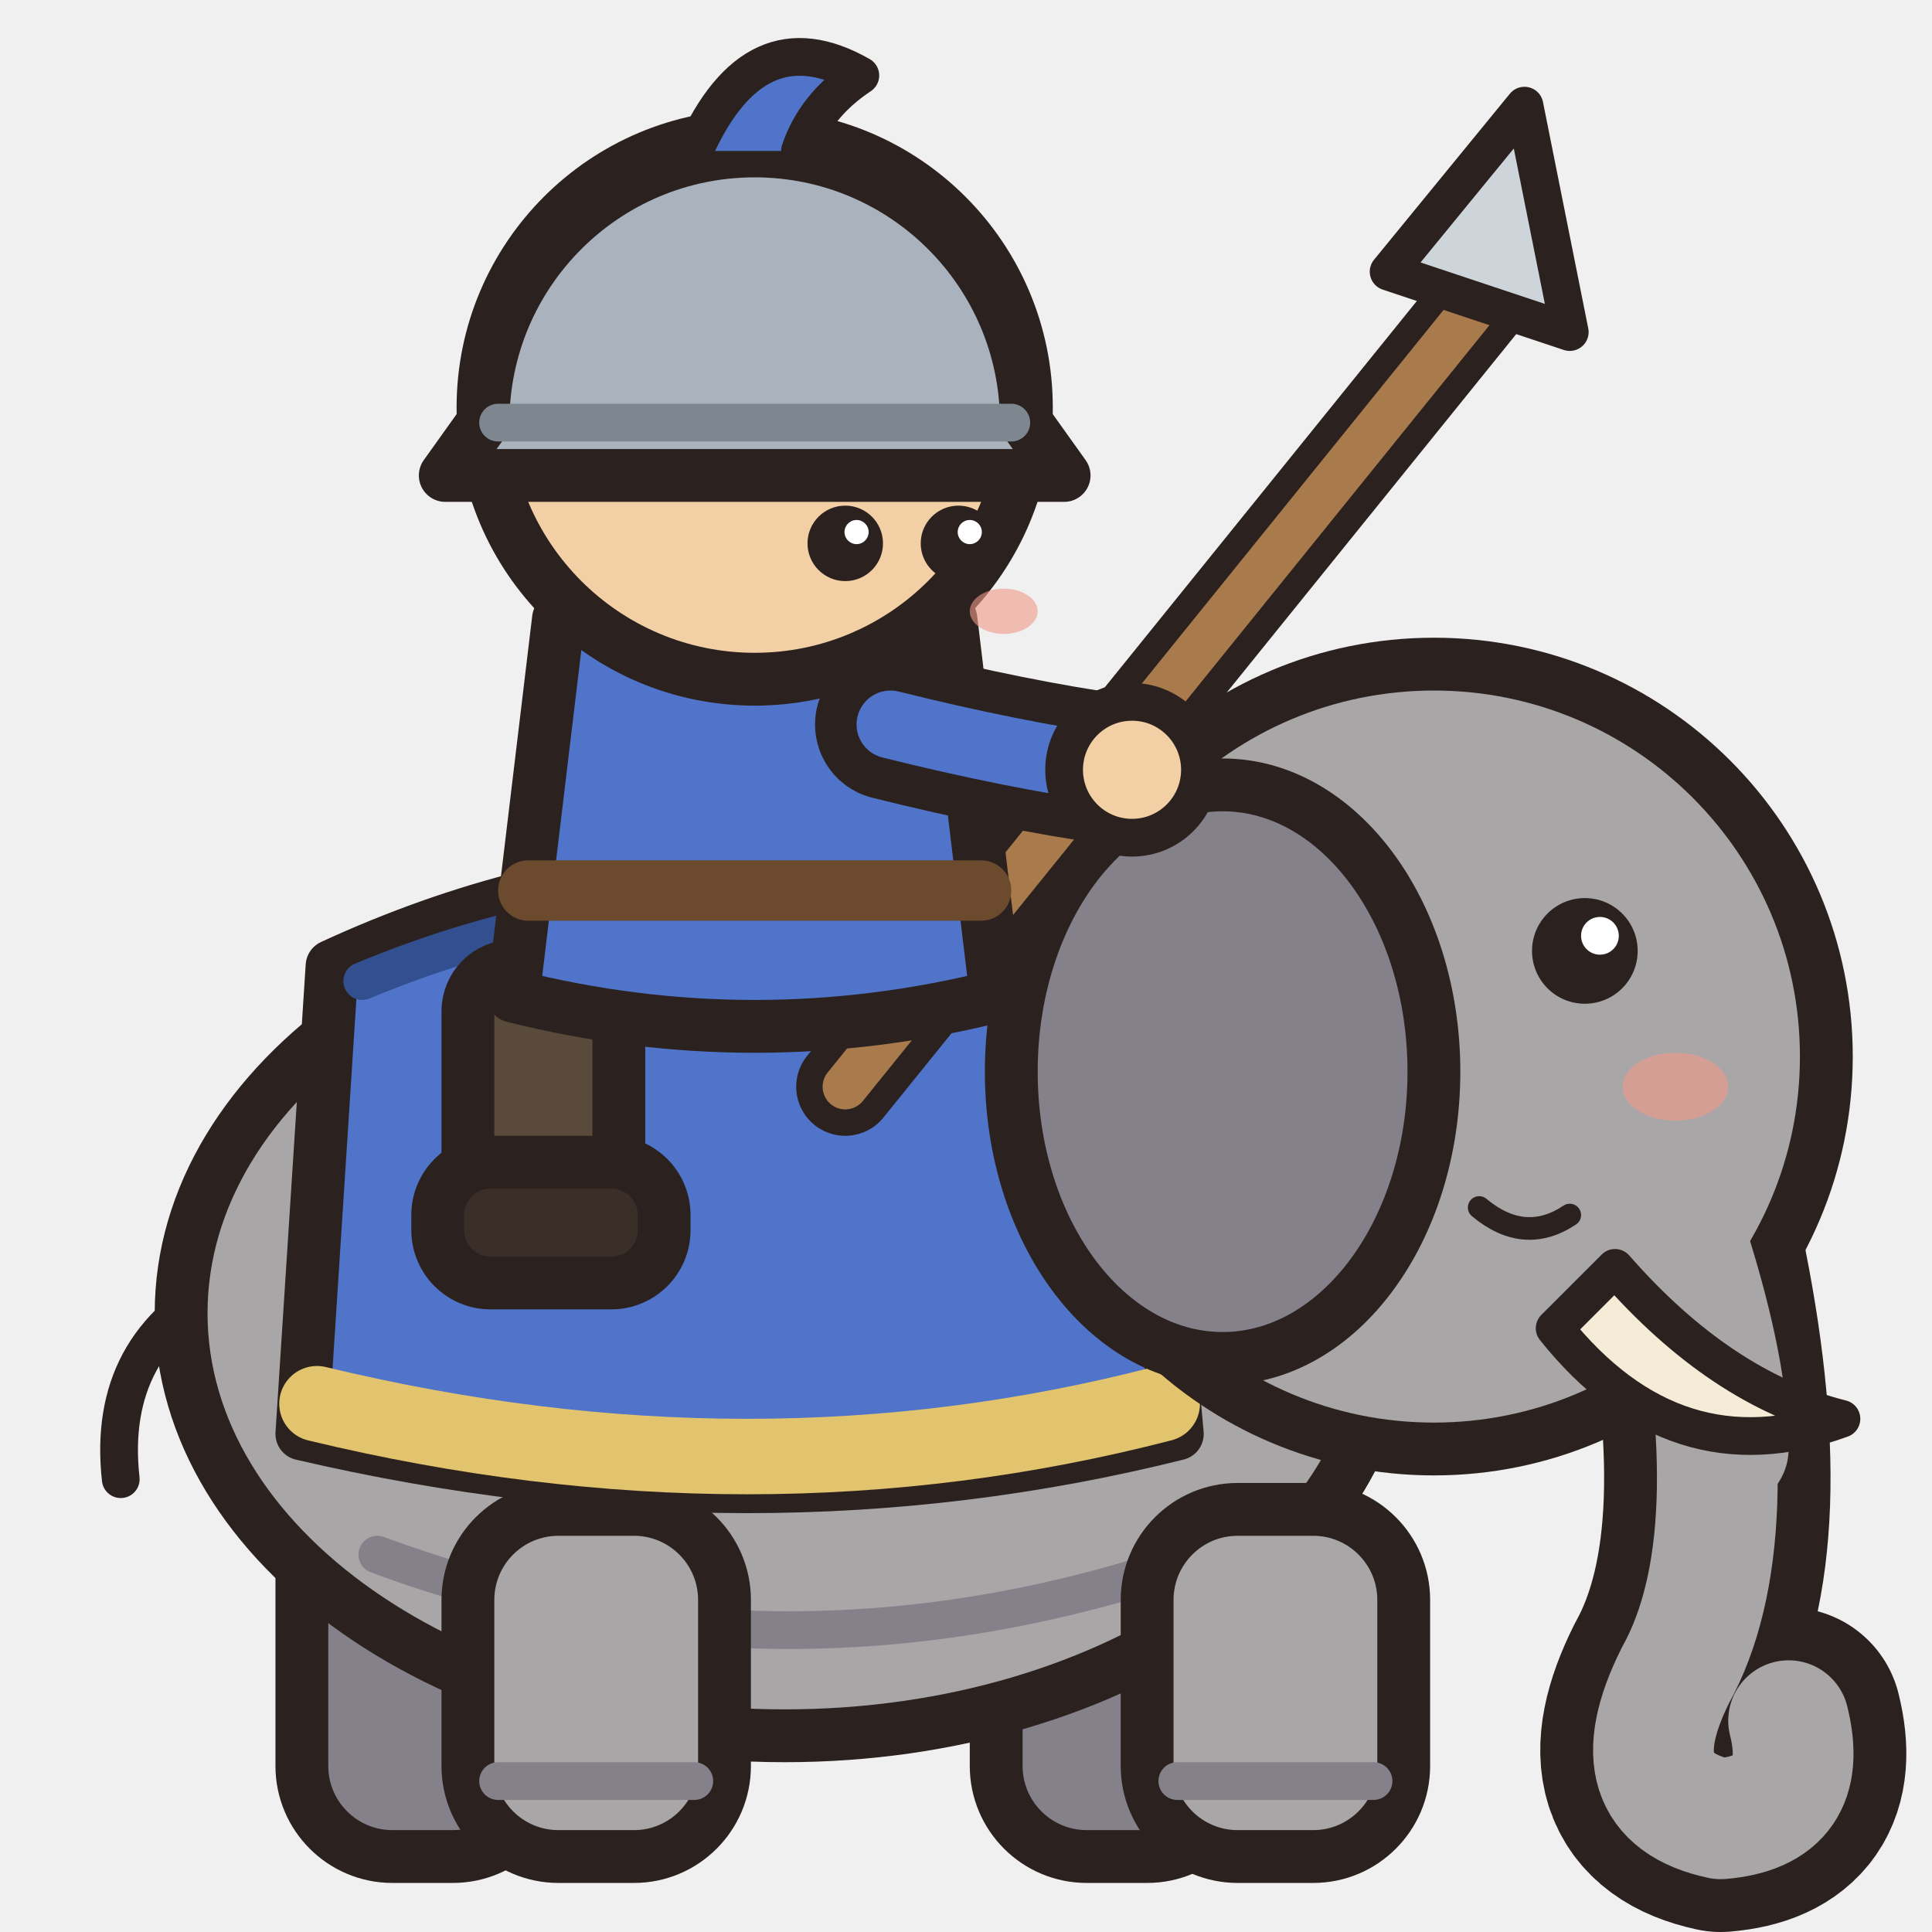
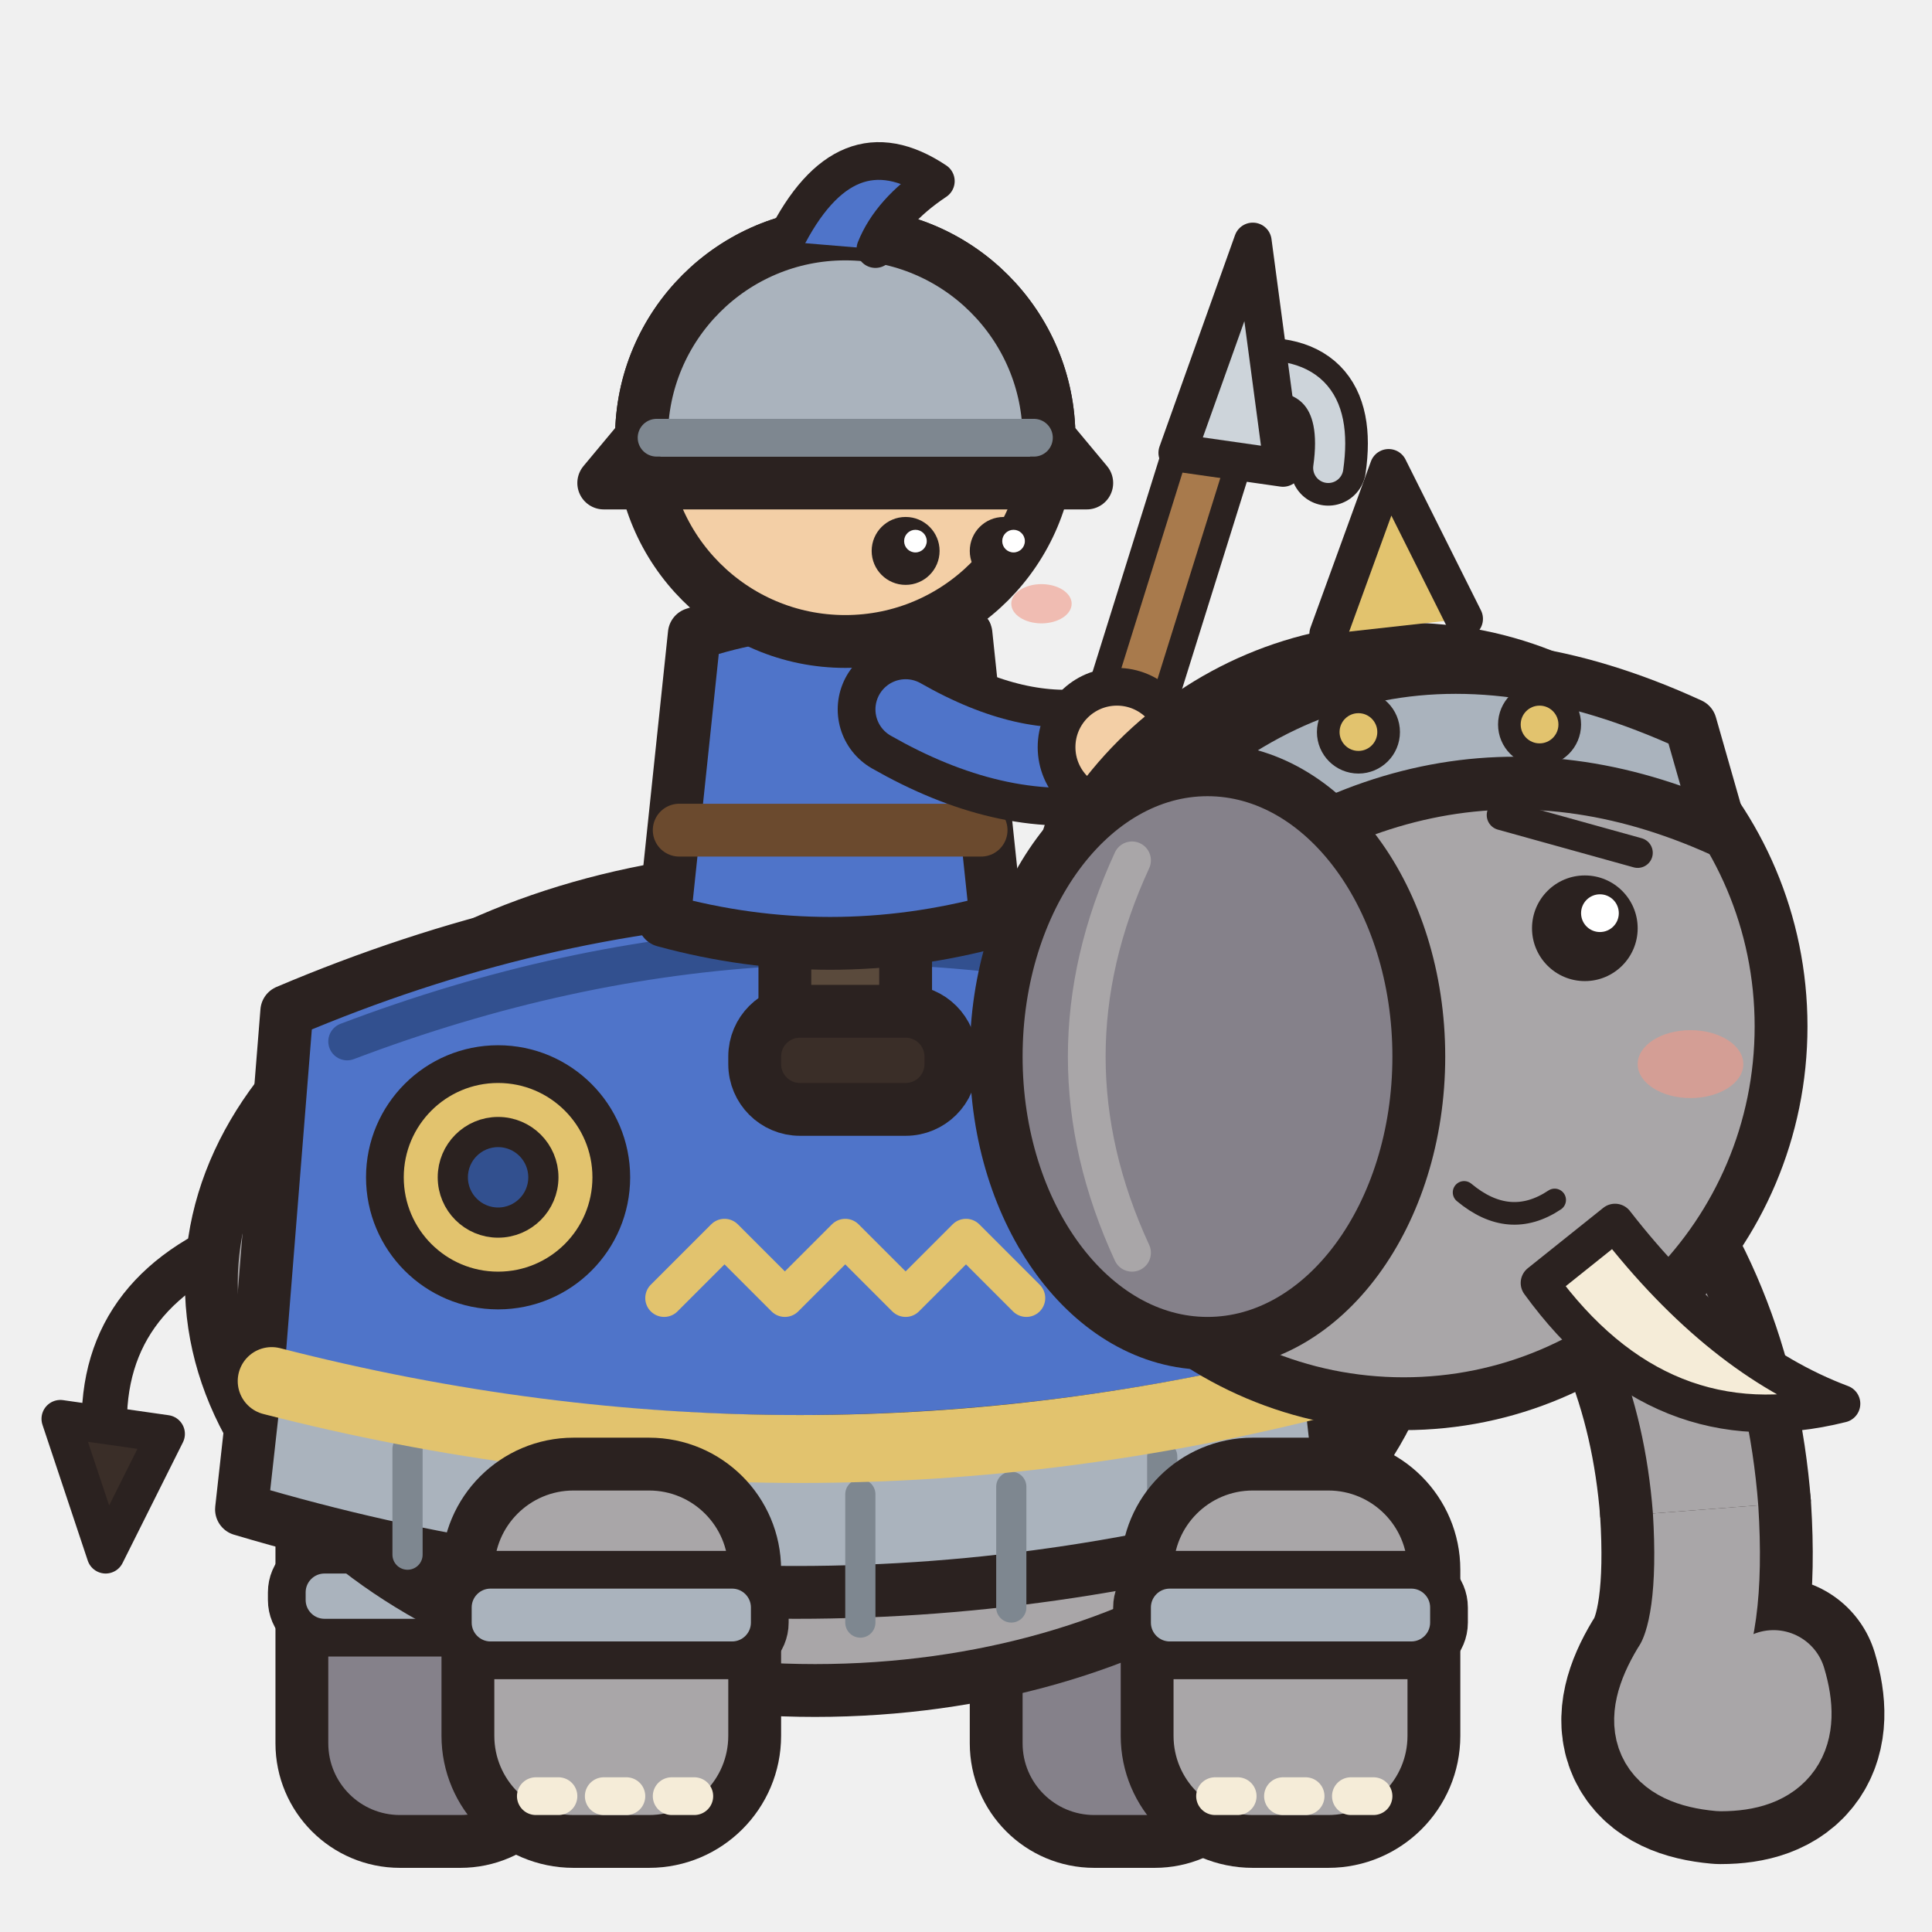
<svg xmlns="http://www.w3.org/2000/svg" viewBox="0 0 256 256" width="256" height="256">
  <g stroke="#2b2220" stroke-width="7" stroke-linejoin="round" stroke-linecap="round">
-     <path d="M30 170 Q14 178 16 196" fill="none" stroke-width="5" />
-     <rect x="40" y="196" width="32" height="50" rx="12" fill="#85818a" />
-     <rect x="132" y="196" width="32" height="50" rx="12" fill="#85818a" />
-     <ellipse cx="104" cy="174" rx="80" ry="56" fill="#a9a6a8" />
-     <path d="M50 206 Q104 226 160 206" fill="none" stroke="#85818a" stroke-width="5" />
-     <rect x="62" y="200" width="34" height="46" rx="12" fill="#a9a6a8" />
-     <rect x="152" y="200" width="34" height="46" rx="12" fill="#a9a6a8" />
-     <path d="M66 236 L92 236 M156 236 L182 236" stroke="#85818a" stroke-width="5" />
-     <path d="M44 128 Q96 104 150 124 L156 190 Q100 204 40 190 Z" fill="#4f74c9" />
-     <path d="M42 186 Q100 200 154 186" fill="none" stroke="#e2c36e" stroke-width="10" />
-     <path d="M48 130 Q96 110 146 128" fill="none" stroke="#32508f" stroke-width="5" />
-     <path d="M224 166 Q232 204 222 222 Q214 238 228 241 Q240 240 237 228" fill="none" stroke="#2b2220" stroke-width="30" />
-     <path d="M224 166 Q232 204 222 222 Q214 238 228 241 Q240 240 237 228" fill="none" stroke="#a9a6a8" stroke-width="16" />
-     <circle cx="190" cy="140" r="52" fill="#a9a6a8" />
-     <path d="M224 166 Q229 182 229 192" fill="none" stroke="#a9a6a8" stroke-width="16" />
-     <ellipse cx="162" cy="142" rx="28" ry="38" fill="#85818a" />
-     <path d="M206 176 Q222 196 244 188 Q228 184 214 168 Z" fill="#f5ecd8" stroke-width="5" />
-     <line x1="112" y1="144" x2="196" y2="40" stroke="#2b2220" stroke-width="13" />
-     <line x1="112" y1="144" x2="196" y2="40" stroke="#a87a4c" stroke-width="6" />
-     <path d="M202 14 L208 44 L184 36 Z" fill="#cdd4da" stroke-width="5" />
-     <rect x="62" y="128" width="20" height="38" rx="6" fill="#5a4a3c" />
-     <rect x="58" y="154" width="30" height="16" rx="7" fill="#3a2e28" />
-     <path d="M74 82 Q100 74 126 82 L132 132 Q100 140 68 132 Z" fill="#4f74c9" />
-     <path d="M70 118 L130 118" stroke="#6b4a2e" stroke-width="8" />
-     <circle cx="100" cy="54" r="36" fill="#f3cfa6" />
-     <path d="M64 56 A36 36 0 0 1 136 56 L141 63 L59 63 Z" fill="#aab3bd" />
-     <path d="M66 56 L134 56" stroke="#7e8790" stroke-width="5" />
-     <path d="M92 20 Q100 2 114 10 Q108 14 106 20" fill="#4f74c9" stroke-width="5" />
-     <path d="M118 96 Q134 100 148 102" fill="none" stroke="#2b2220" stroke-width="20" />
-     <path d="M118 96 Q134 100 148 102" fill="none" stroke="#4f74c9" stroke-width="9" />
-     <circle cx="150" cy="102" r="9" fill="#f3cfa6" stroke-width="5" />
+     <path d="M32 164 Q12 172 14 192" fill="none" stroke-width="6" />
+     <path d="M8 188 L14 206 L22 190 Z" fill="#3a2e28" stroke-width="5" />
+     <rect x="40" y="188" width="34" height="56" rx="13" fill="#85818a" />
+     <rect x="38" y="206" width="38" height="11" rx="5" fill="#aab3bd" stroke-width="5" />
+     <rect x="132" y="188" width="34" height="56" rx="13" fill="#85818a" />
+     <rect x="130" y="206" width="38" height="11" rx="5" fill="#aab3bd" stroke-width="5" />
+     <ellipse cx="108" cy="170" rx="80" ry="54" fill="#a9a6a8" />
+     <path d="M38 134 Q104 106 170 128 L176 184 Q106 202 34 184 Z" fill="#4f74c9" />
+     <path d="M46 138 Q104 116 160 132" fill="none" stroke="#32508f" stroke-width="5" />
+     <circle cx="66" cy="156" r="15" fill="#e2c36e" stroke-width="5" />
+     <circle cx="66" cy="156" r="6" fill="#32508f" stroke-width="4" />
+     <path d="M88 172 L96 164 L104 172 L112 164 L120 172 L128 164 L136 172" fill="none" stroke="#e2c36e" stroke-width="5" />
+     <path d="M34 182 Q106 200 176 182 L178 200 Q106 222 32 200 Z" fill="#aab3bd" />
+     <path d="M54 192 L54 206 M74 196 L74 212 M94 198 L94 215 M114 198 L114 215 M134 197 L134 213 M154 193 L154 208" stroke="#7e8790" stroke-width="4" />
+     <path d="M36 183 Q106 201 176 183" fill="none" stroke="#e2c36e" stroke-width="9" />
+     <rect x="62" y="194" width="38" height="50" rx="14" fill="#a9a6a8" />
+     <rect x="60" y="208" width="42" height="12" rx="5" fill="#aab3bd" stroke-width="5" />
+     <path d="M71 238 L74 238 M80 238 L83 238 M89 238 L92 238" stroke="#f5ecd8" stroke-width="5" />
+     <rect x="152" y="194" width="38" height="50" rx="14" fill="#a9a6a8" />
+     <rect x="150" y="208" width="42" height="12" rx="5" fill="#aab3bd" stroke-width="5" />
+     <path d="M161 238 L164 238 M170 238 L173 238 M179 238 L182 238" stroke="#f5ecd8" stroke-width="5" />
+     <rect x="104" y="116" width="16" height="26" rx="5" fill="#5a4a3c" />
+     <rect x="100" y="134" width="26" height="13" rx="6" fill="#3a2e28" />
+     <path d="M92 84 Q110 78 128 84 L132 122 Q110 128 88 122 Z" fill="#4f74c9" />
+     <path d="M90 110 L130 110" stroke="#6b4a2e" stroke-width="7" />
+     <circle cx="112" cy="58" r="27" fill="#f3cfa6" />
+     <path d="M85 58 A27 27 0 0 1 139 58 L144 64 L80 64 Z" fill="#aab3bd" />
+     <path d="M87 58 L137 58" stroke="#7e8790" stroke-width="5" />
+     <path d="M104 32 Q112 16 124 24 Q118 28 116 33" fill="#4f74c9" stroke-width="5" />
+     <path d="M142 118 L162 54" stroke-width="12" />
+     <path d="M142 118 L162 54" stroke="#a87a4c" stroke-width="5" />
+     <path d="M164 50 Q178 48 176 62" fill="none" stroke-width="10" />
+     <path d="M164 50 Q178 48 176 62" fill="none" stroke="#cdd4da" stroke-width="4" />
+     <path d="M156 60 L166 32 L170 62 Z" fill="#cdd4da" stroke-width="5" />
+     <path d="M120 94 Q134 102 146 100" fill="none" stroke-width="18" />
+     <path d="M120 94 Q134 102 146 100" fill="none" stroke="#4f74c9" stroke-width="8" />
+     <circle cx="148" cy="99" r="8" fill="#f3cfa6" stroke-width="5" />
+     <path d="M226 200 Q227 216 223 222 Q217 232 228 233 Q238 233 235 223" fill="none" stroke-width="28" />
+     <path d="M226 200 Q227 216 223 222 Q217 232 228 233 Q238 233 235 223" fill="none" stroke="#a9a6a8" stroke-width="14" />
+     <path d="M208 156 Q224 174 226 200" fill="none" stroke-width="28" stroke-linecap="butt" />
+     <path d="M208 156 Q224 174 226 200" fill="none" stroke="#a9a6a8" stroke-width="14" stroke-linecap="butt" />
+     <circle cx="186" cy="136" r="50" fill="#a9a6a8" />
+     <path d="M144 116 Q176 74 224 96 L228 110 Q188 92 152 126 Z" fill="#aab3bd" />
+     <path d="M176 84 L184 62 L194 82" fill="#e2c36e" stroke-width="5" />
+     <circle cx="180" cy="97" r="4" fill="#e2c36e" stroke-width="3" />
+     <circle cx="204" cy="96" r="4" fill="#e2c36e" stroke-width="3" />
+     <path d="M204 170 Q220 192 244 186 Q228 180 214 162 Z" fill="#f5ecd8" stroke-width="5" />
+     <ellipse cx="160" cy="140" rx="28" ry="38" fill="#85818a" />
+     <path d="M150 114 Q138 140 150 166" fill="none" stroke="#a9a6a8" stroke-width="5" />
  </g>
-   <circle cx="210" cy="126" r="7" fill="#2b2220" />
-   <circle cx="212" cy="124" r="2.5" fill="#fff" />
-   <ellipse cx="222" cy="144" rx="7" ry="4.5" fill="#f09a88" opacity="0.6" />
-   <path d="M196 160 Q202 165 208 161" fill="none" stroke="#2b2220" stroke-width="3" stroke-linecap="round" />
-   <circle cx="112" cy="72" r="5" fill="#2b2220" />
-   <circle cx="127" cy="72" r="5" fill="#2b2220" />
-   <circle cx="113.5" cy="70.5" r="1.6" fill="#fff" />
-   <circle cx="128.5" cy="70.5" r="1.6" fill="#fff" />
-   <ellipse cx="133" cy="81" rx="4.5" ry="3" fill="#f09a88" opacity="0.6" />
-   <path d="M114 85 Q118 88 122 86" fill="none" stroke="#2b2220" stroke-width="3" stroke-linecap="round" />
+   <path d="M199 108 L217 113" stroke="#2b2220" stroke-width="4" stroke-linecap="round" />
+   <circle cx="210" cy="123" r="7" fill="#2b2220" />
+   <circle cx="212" cy="121" r="2.5" fill="#fff" />
+   <ellipse cx="224" cy="141" rx="7" ry="4.5" fill="#f09a88" opacity="0.6" />
+   <path d="M194 158 Q200 163 206 159" fill="none" stroke="#2b2220" stroke-width="3" stroke-linecap="round" />
+   <circle cx="120" cy="73" r="4.5" fill="#2b2220" />
+   <circle cx="133" cy="73" r="4.5" fill="#2b2220" />
+   <circle cx="121.3" cy="71.7" r="1.5" fill="#fff" />
+   <circle cx="134.3" cy="71.7" r="1.5" fill="#fff" />
+   <ellipse cx="138" cy="80" rx="4" ry="2.6" fill="#f09a88" opacity="0.6" />
+   <path d="M122 82 Q126 85 130 83" fill="none" stroke="#2b2220" stroke-width="2.5" stroke-linecap="round" />
</svg>
